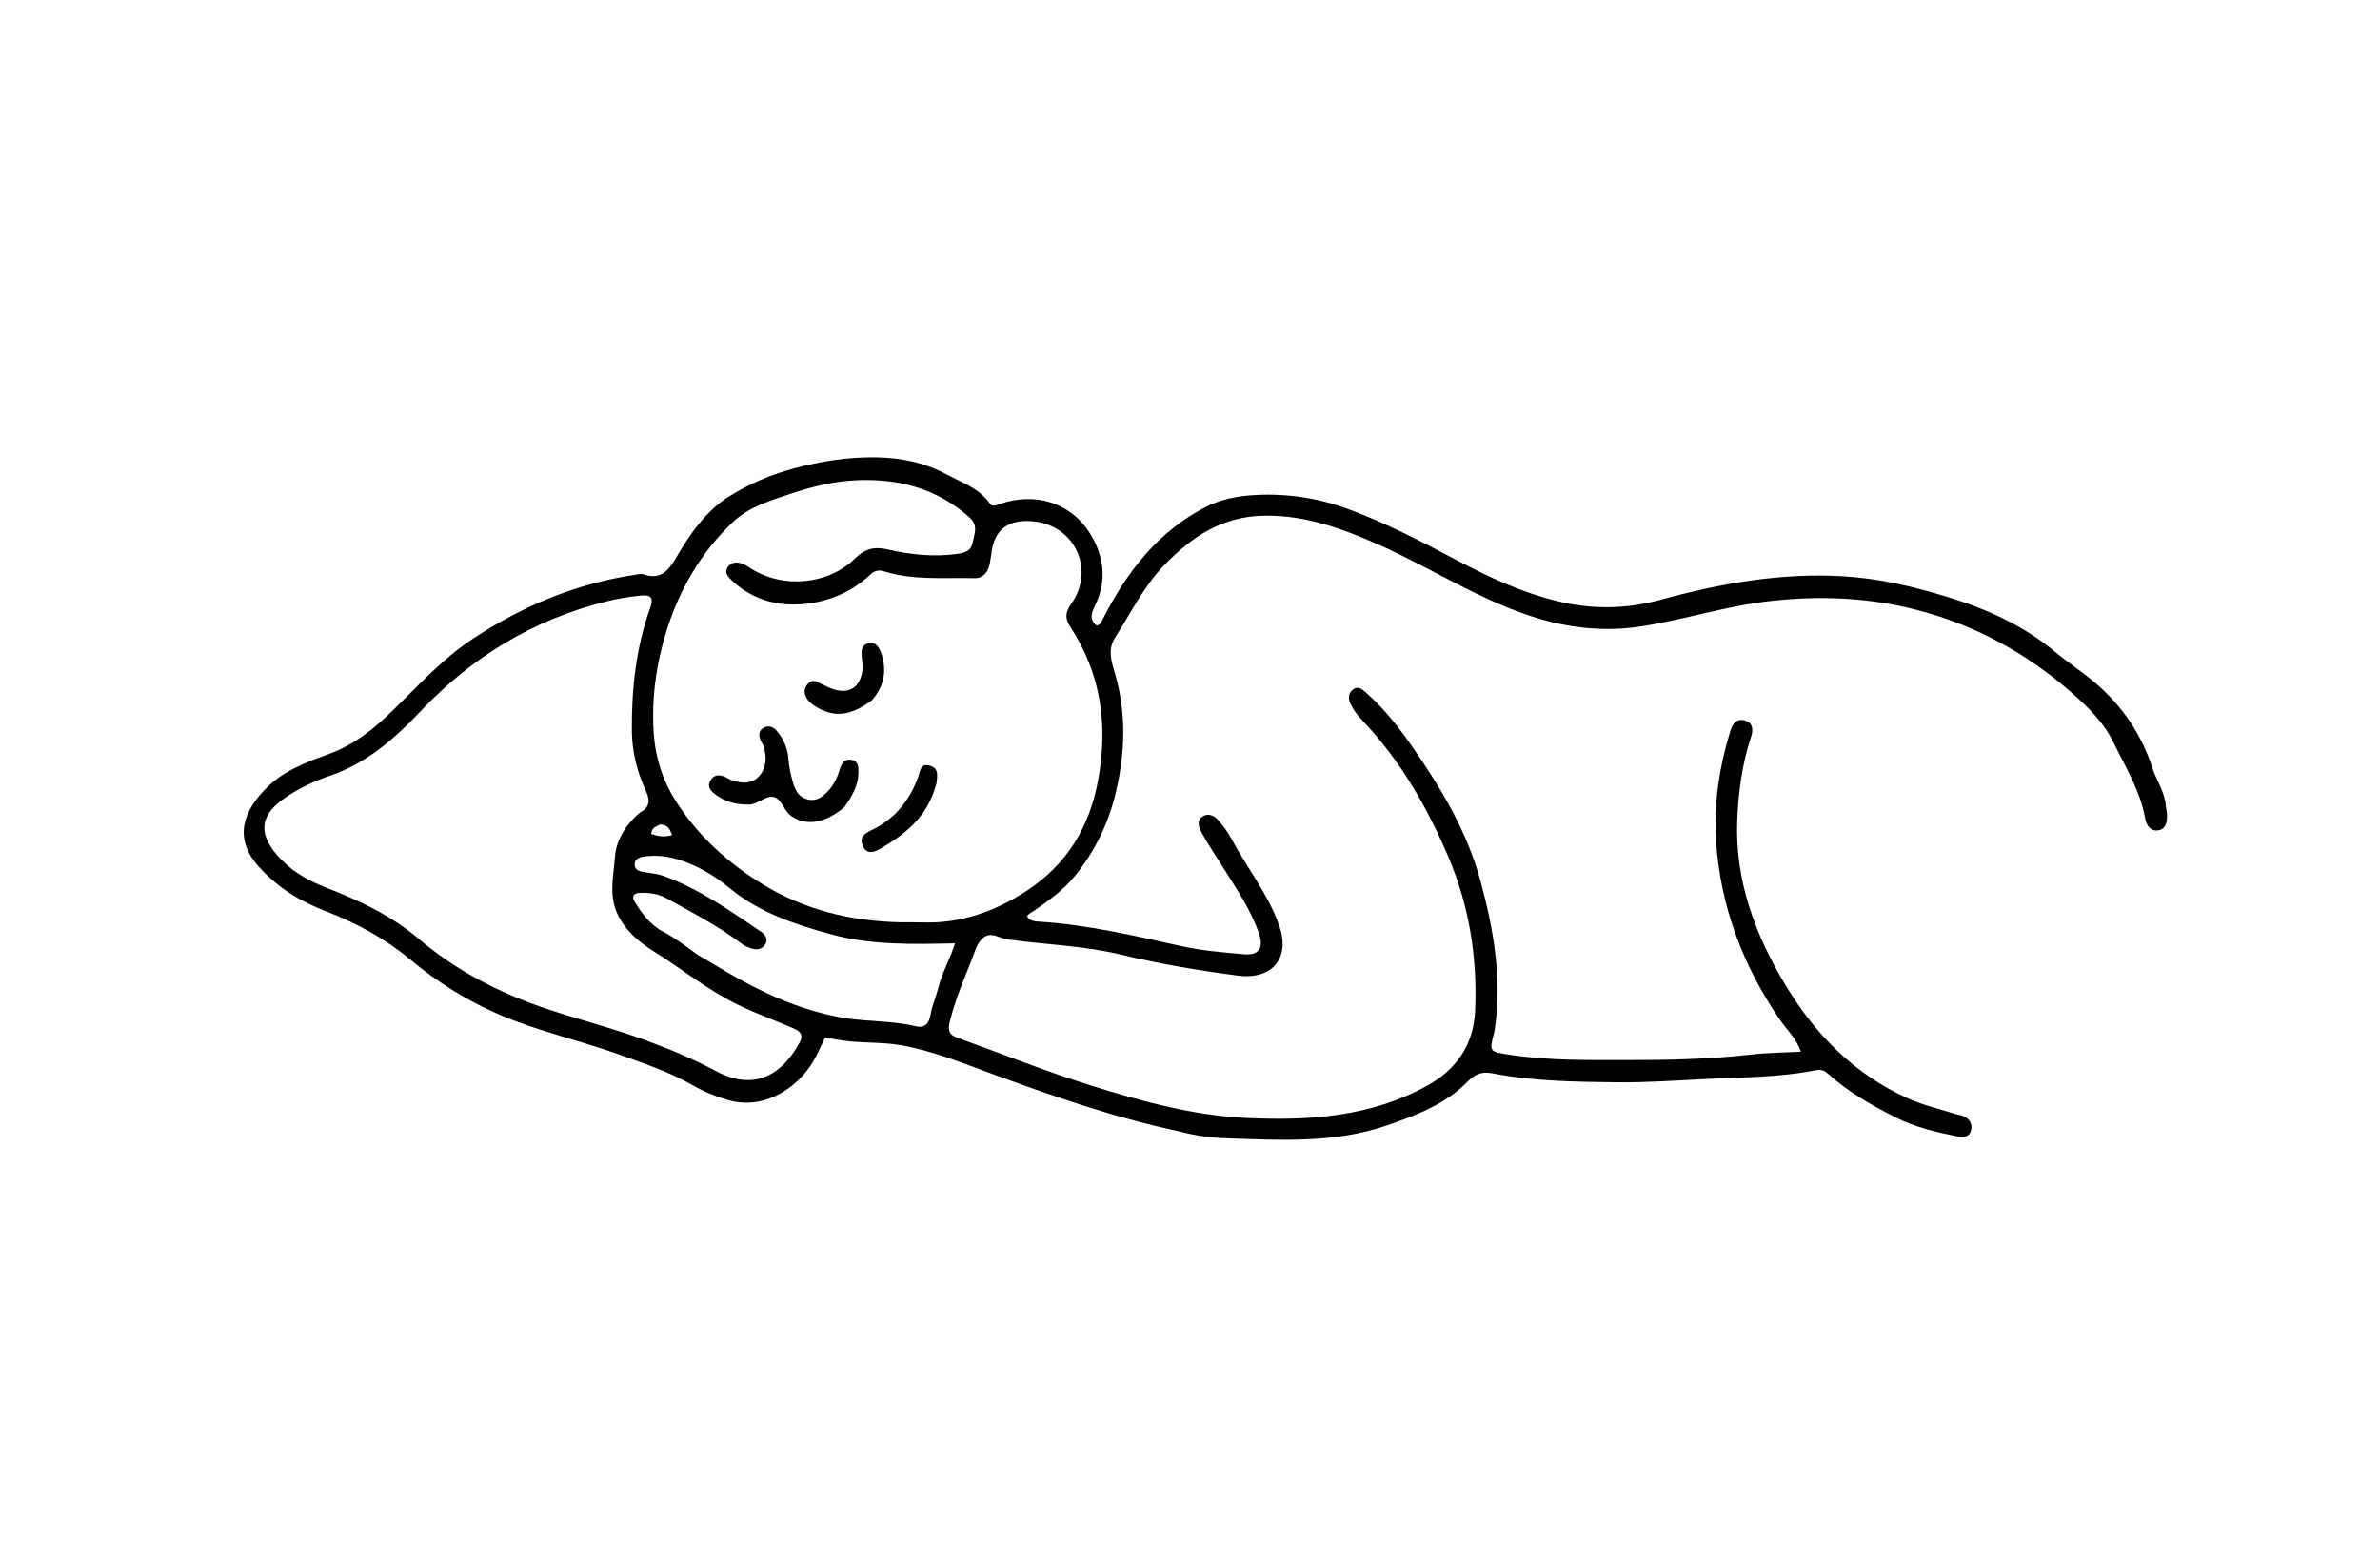
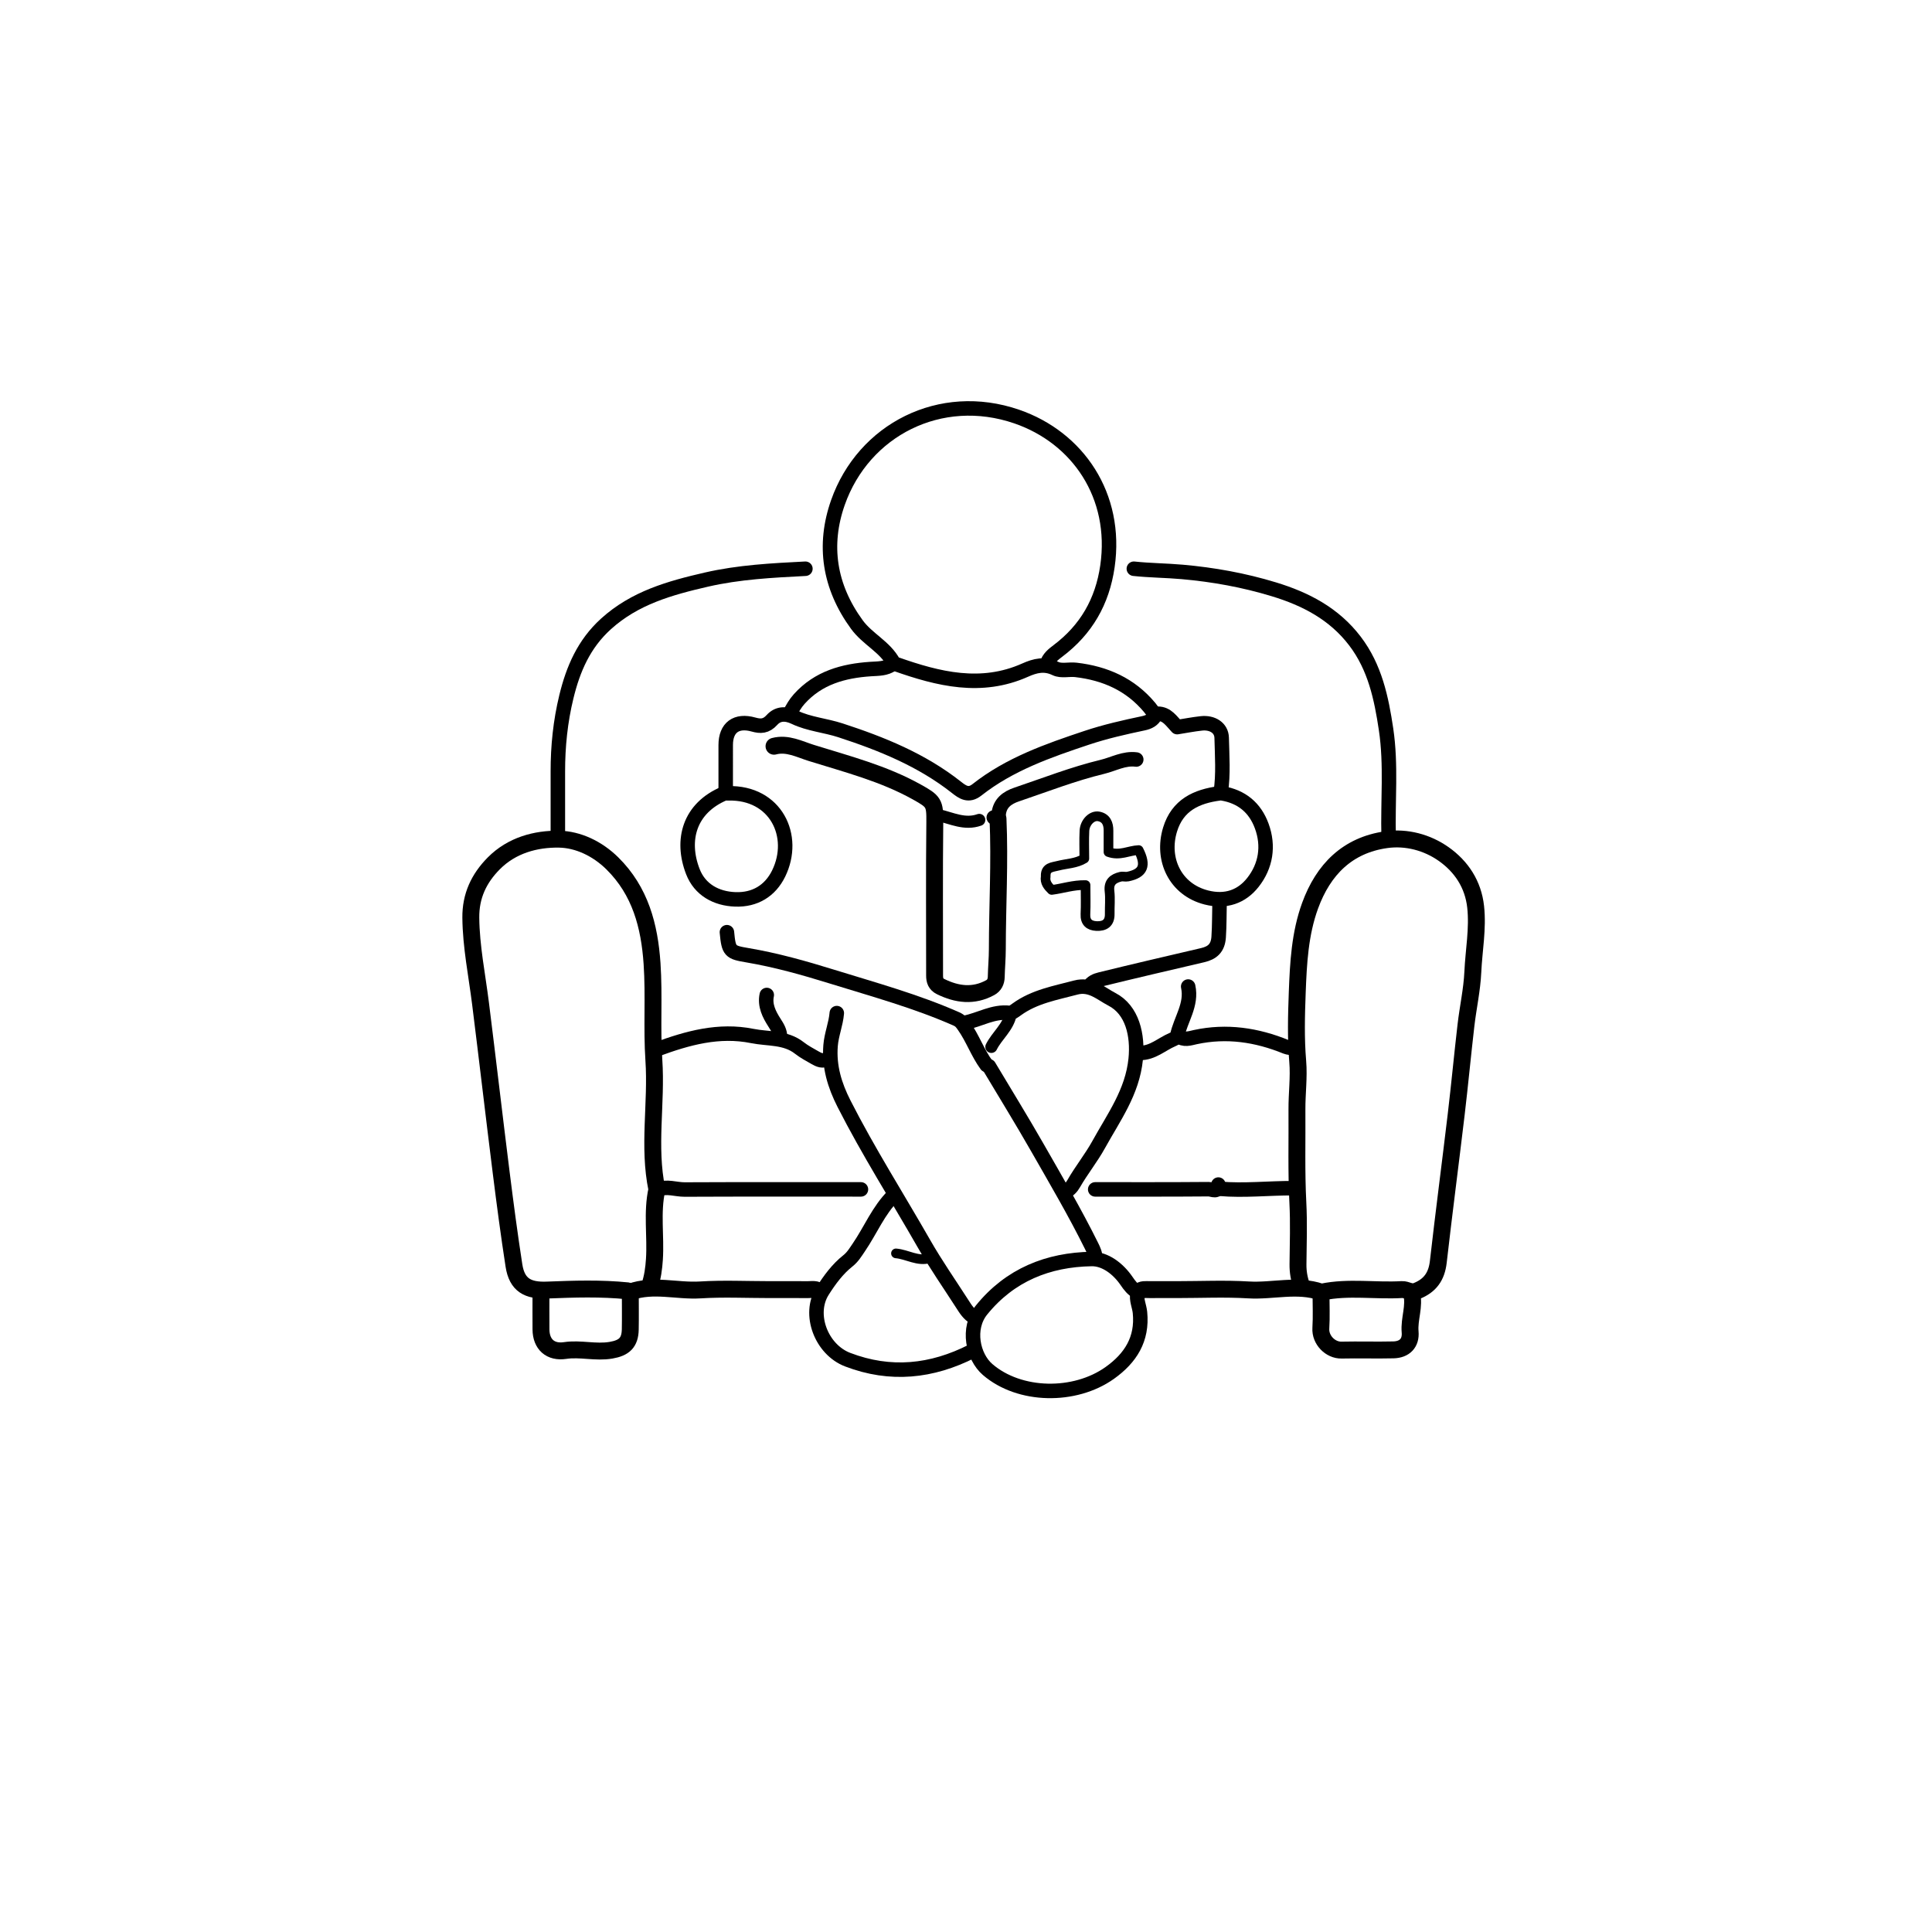
- <svg xmlns="http://www.w3.org/2000/svg" version="1.1" id="Layer_1" x="0px" y="0px" width="100%" viewBox="0 0 1024 672" enable-background="new 0 0 1024 672" xml:space="preserve">
-   <path fill="#000000" opacity="1" stroke="none" d=" M507.358,486.845   C479.203,480.855 452.529,471.531 425.96,461.77   C413.505,457.194 401.183,452.189 387.937,449.824   C378.692,448.174 369.326,449.098 360.157,447.351   C358.538,447.042 356.898,446.847 354.973,446.555   C353.743,449.102 352.519,451.615 351.313,454.137   C345.693,465.886 330.584,478.389 313.102,473.337   C307.818,471.809 302.717,469.672 297.965,466.959   C287.785,461.148 276.745,457.478 265.807,453.567   C248.928,447.531 231.339,443.709 214.777,436.579   C200.708,430.522 188.02,422.486 176.329,412.76   C165.463,403.721 153.203,397.121 140.119,392.082   C129.061,387.824 119.49,381.986 111.381,372.978   C100.044,360.383 104.872,348.381 115.528,338.229   C122.929,331.177 132.558,327.729 141.868,324.315   C152.382,320.461 160.605,313.861 168.418,306.278   C179.731,295.298 190.295,283.506 203.636,274.738   C225.083,260.64 248.213,250.976 273.702,247.259   C274.683,247.116 275.797,246.777 276.657,247.078   C283.976,249.642 287.407,245.958 290.937,239.914   C296.872,229.752 303.634,219.868 313.93,213.47   C322.557,208.11 331.847,204.163 341.768,201.52   C353.264,198.456 364.829,196.64 376.715,196.795   C387.505,196.936 397.829,199.014 407.392,204.195   C413.922,207.732 421.273,210.03 425.804,216.593   C427.042,218.386 428.737,217.364 430.329,216.818   C445.193,211.716 460.565,216.133 468.903,229.417   C474.816,238.837 476.479,249.539 471.254,260.328   C469.821,263.288 468.311,266.464 471.842,269.199   C473.667,268.765 474.023,267.289 474.707,265.955   C484.923,246.041 498.132,228.865 518.515,218.277   C525.154,214.829 532.384,213.452 539.667,213.032   C553.411,212.24 566.857,214.205 579.845,218.971   C595.821,224.834 610.874,232.634 625.87,240.589   C640.573,248.389 655.609,255.446 671.975,259.12   C686.164,262.305 700.271,261.969 714.333,258.123   C740.13,251.068 766.268,246.371 793.165,247.987   C808.506,248.909 823.342,252.387 838.043,256.912   C854.934,262.113 870.678,269.165 884.334,280.595   C889.944,285.29 896.162,289.266 901.709,294.028   C913.189,303.883 921.418,316.077 926.099,330.501   C927.89,336.019 931.448,340.903 931.888,346.893   C931.985,348.217 932.381,349.528 932.391,350.847   C932.412,353.607 931.995,356.578 928.878,357.242   C925.384,357.987 923.491,355.211 923.003,352.378   C920.925,340.289 914.467,330.076 909.255,319.341   C905.177,310.941 898.563,304.453 891.704,298.404   C872.059,281.078 849.706,268.826 824.148,262.308   C803.703,257.093 783.235,256.308 762.336,258.552   C743.234,260.602 724.986,266.608 706.135,269.533   C689.842,272.062 673.849,270.184 657.99,264.902   C635.057,257.263 614.914,243.994 593.044,234.316   C577.567,227.468 561.777,221.669 544.156,221.899   C525.9,222.136 512.703,230.946 500.8,243.317   C492.028,252.434 486.58,263.731 479.847,274.2   C476.385,279.584 478.237,284.721 479.737,289.888   C484.592,306.616 484.139,323.291 480.282,340.157   C477.136,353.911 471.239,366.165 462.377,377.059   C457.382,383.199 450.958,387.68 444.556,392.161   C443.622,392.814 442.483,393.134 441.909,394.326   C443.16,396.41 445.285,396.487 447.153,396.605   C467.982,397.925 488.189,402.676 508.476,407.183   C517.193,409.12 526.219,409.808 535.144,410.617   C541.445,411.188 543.816,408.088 541.774,401.996   C538.252,391.49 531.946,382.391 526.133,373.096   C523.044,368.156 519.718,363.364 516.981,358.21   C515.763,355.916 514.707,353.215 517.289,351.451   C520.155,349.493 522.779,351.208 524.677,353.526   C526.57,355.838 528.399,358.277 529.799,360.903   C536.505,373.483 545.639,384.699 550.404,398.382   C555.268,412.349 547.373,421.729 532.578,419.803   C515.753,417.614 499.02,414.806 482.568,410.845   C466.306,406.93 449.689,406.502 433.276,404.212   C429.897,403.741 426.286,400.62 422.835,403.721   C420.025,406.246 419.272,410.079 417.933,413.405   C414.402,422.177 410.71,430.917 408.53,440.179   C407.821,443.192 408.366,445.292 411.607,446.452   C431.03,453.404 450.198,461.161 469.881,467.263   C491.455,473.95 513.33,480.005 536.13,481.076   C563.144,482.346 589.703,480.646 614.062,467.178   C626.593,460.249 634.02,449.568 634.662,435.088   C635.677,412.205 632.207,390.029 623.186,368.8   C613.946,347.054 602.3,326.894 585.865,309.703   C583.937,307.686 582.204,305.312 581.023,302.801   C580.038,300.708 580.014,298.064 582.39,296.515   C584.533,295.118 586.177,296.687 587.681,298.005   C595.75,305.076 602.287,313.559 608.306,322.28   C620.327,339.697 631.152,357.889 636.82,378.53   C642.618,399.642 646.337,421.034 643.112,443.061   C643.016,443.717 642.843,444.364 642.676,445.008   C640.702,452.646 641.209,452.575 648.839,453.766   C665.554,456.376 682.424,456.179 699.159,456.17   C717.242,456.161 735.428,455.839 753.491,453.782   C760.401,452.995 767.397,452.958 774.846,452.553   C772.859,446.778 768.69,443.052 765.675,438.639   C749.734,415.311 740.082,389.6 738.321,361.491   C737.334,345.743 739.762,329.96 744.434,314.697   C745.438,311.415 747.197,309.004 750.817,310.058   C754.32,311.077 754.352,314.241 753.397,317.11   C749.525,328.737 747.926,340.815 747.45,352.904   C746.422,379.04 755.241,402.533 768.582,424.517   C781.386,445.617 798.261,462.5 821.016,472.707   C827.651,475.684 834.9,477.293 841.874,479.51   C842.822,479.811 843.87,479.857 844.762,480.264   C847.317,481.431 848.724,483.487 848.087,486.283   C847.415,489.229 844.861,489.535 842.487,489.061   C833.181,487.202 823.913,485.09 815.392,480.729   C805.163,475.494 795.161,469.863 786.555,462.1   C785.118,460.804 783.577,460.069 781.563,460.473   C765.336,463.731 748.825,463.529 732.407,464.39   C719.963,465.042 707.496,465.883 695.05,465.721   C677.432,465.492 659.749,465.292 642.354,461.908   C637.839,461.03 634.898,461.909 631.463,465.419   C621.915,475.178 609.339,479.94 596.692,484.294   C574.092,492.075 550.737,490.583 527.454,489.815   C520.796,489.595 514.212,488.669 507.358,486.845  M387.54,396.872   C390.703,396.89 393.869,396.834 397.03,396.938   C413.444,397.481 428.262,392.122 441.646,383.379   C458.708,372.234 468.664,356.321 472.428,335.906   C476.828,312.035 473.792,290.005 460.437,269.629   C458.192,266.203 458.321,263.438 460.718,260.11   C471.43,245.241 462.577,225.91 444.269,224.307   C434.812,223.479 428.464,227.018 426.801,236.506   C426.428,238.633 426.225,240.795 425.762,242.901   C425.006,246.332 422.937,248.874 419.317,248.788   C406.252,248.478 393.037,249.819 380.257,245.83   C377.894,245.093 376.128,245.687 374.374,247.326   C366.42,254.755 356.751,258.844 346.136,259.884   C334.469,261.027 323.678,258.083 314.857,249.767   C313.228,248.231 311.573,246.365 313.019,244.13   C314.591,241.702 317.247,241.726 319.751,242.707   C320.975,243.186 322.072,244.004 323.2,244.711   C337.063,253.404 356.341,251.666 367.947,240.248   C371.948,236.312 375.895,235.087 381.395,236.328   C391.477,238.603 401.716,239.846 412.109,238.296   C415.125,237.847 417.728,237.091 418.416,233.711   C419.187,229.919 421.068,226.166 417.138,222.65   C403.318,210.286 386.932,205.921 368.836,206.639   C358.949,207.032 349.361,209.412 340.101,212.506   C331.492,215.384 322.34,218.086 315.588,224.419   C301.717,237.43 292.272,253.691 286.719,271.631   C282.362,285.705 280.252,300.502 281.259,315.481   C281.964,325.95 284.996,335.542 290.624,344.484   C300.255,359.785 313.528,371.604 328.551,380.75   C346.065,391.412 365.854,396.418 387.54,396.872  M275.249,349.733   C279.351,347.515 279.925,344.745 277.901,340.365   C274.114,332.17 271.908,323.433 271.853,314.307   C271.744,296.425 273.616,278.838 279.648,261.849   C281.348,257.062 280.32,255.784 275.151,256.333   C270.533,256.823 265.903,257.569 261.395,258.675   C229.83,266.423 203.181,282.538 180.899,306.109   C169.867,317.779 157.917,328.295 142.374,333.652   C135.407,336.053 128.805,339.064 122.713,343.246   C112.119,350.518 110.885,358.087 119.022,367.723   C124.632,374.367 131.848,378.639 139.903,381.778   C154.204,387.351 168.144,393.784 179.929,403.809   C196.553,417.951 215.547,427.621 236.071,434.415   C249.95,439.009 264.138,442.623 277.889,447.685   C288.212,451.486 298.31,455.678 308.005,460.882   C324.125,469.533 336.178,463.001 344.014,448.664   C345.56,445.836 344.914,444.055 341.533,442.582   C333.462,439.067 325.171,436.126 317.224,432.231   C304.273,425.884 293.185,416.77 281.051,409.234   C274.706,405.293 269.016,400.385 265.652,393.268   C261.823,385.169 264.043,376.587 264.598,368.582   C265.054,361.998 268.953,355.031 275.249,349.733  M299.864,410.648   C304.002,413.11 308.13,415.591 312.28,418.032   C327.564,427.022 343.579,434.362 361.074,437.696   C371.97,439.772 383.265,439.012 394.144,441.641   C398.448,442.681 399.864,439.654 400.42,436.391   C401.1,432.408 402.811,428.778 403.765,424.93   C405.39,418.374 408.887,412.508 410.889,405.935   C392.638,406.305 374.862,406.805 357.466,402.013   C342.035,397.763 326.934,392.812 314.279,382.447   C309.622,378.633 304.621,375.226 299.203,372.725   C292.874,369.804 286.146,367.714 278.982,368.383   C276.571,368.608 273.268,368.739 273.098,371.794   C272.917,375.06 276.321,375.149 278.679,375.497   C280.989,375.839 283.267,376.113 285.485,376.918   C300.79,382.466 313.935,391.787 327.256,400.796   C328.999,401.975 330.397,403.746 329.487,405.837   C328.428,408.274 326.01,408.94 323.551,408.214   C321.836,407.708 320.113,406.877 318.687,405.803   C308.678,398.261 297.578,392.539 286.671,386.505   C283.112,384.536 279.111,384.028 275.063,384.24   C272.501,384.374 271.758,385.865 273.028,387.944   C276.168,393.083 279.697,397.936 285.206,400.842   C290.225,403.489 294.731,406.895 299.864,410.648  M284.012,354.761   C282.356,355.641 280.302,356.155 280.209,358.81   C283.129,359.916 285.894,360.3 289.11,359.377   C288.309,356.831 287.402,354.886 284.012,354.761  z" />
-   <path fill="#000000" opacity="1" stroke="none" d=" M363.305,347.276   C355.201,354.229 347.123,355.488 340.742,351.388   C337.244,349.14 336.438,343.747 332.816,342.953   C329.483,342.222 326.186,346.175 322.118,346.215   C316.931,346.266 312.224,345.134 308.036,342.05   C305.904,340.48 304.029,338.613 305.698,335.797   C307.257,333.165 309.725,333.227 312.252,334.453   C312.998,334.815 313.686,335.322 314.46,335.595   C318.963,337.187 323.58,337.648 326.912,333.634   C329.977,329.942 329.893,325.352 328.456,320.867   C328.207,320.09 327.604,319.432 327.277,318.671   C326.418,316.663 326.312,314.588 328.319,313.315   C330.416,311.983 332.569,312.582 334.139,314.434   C337.12,317.953 338.961,322.017 339.241,326.669   C339.453,330.182 340.28,333.563 341.239,336.917   C342.194,340.252 343.816,343.105 347.504,344.004   C351.48,344.973 354.122,342.79 356.577,340.069   C358.994,337.392 360.365,334.183 361.399,330.84   C362.18,328.311 363.396,326.479 366.266,326.959   C369.327,327.471 369.352,329.968 369.336,332.397   C369.298,338.021 366.646,342.599 363.305,347.276  z" />
-   <path fill="#000000" opacity="1" stroke="none" d=" M375.23,301.247   C366.047,308.136 358.943,308.915 351.074,304.115   C349.068,302.89 347.227,301.465 346.453,299.081   C345.817,297.119 346.425,295.485 347.778,294.06   C349.191,292.574 350.736,292.935 352.335,293.741   C353.967,294.563 355.591,295.416 357.281,296.103   C365.044,299.262 370.403,296.036 371.11,287.739   C371.234,286.282 370.931,284.788 370.808,283.312   C370.582,280.59 370.27,277.541 373.695,276.781   C377.042,276.038 378.431,278.897 379.251,281.396   C381.597,288.545 380.462,295.16 375.23,301.247  z" />
-   <path fill="#000000" opacity="1" stroke="none" d=" M402.078,339.786   C398.137,352.083 389.07,359.226 378.839,365.163   C376.354,366.605 372.974,368.056 371.218,363.989   C369.692,360.454 371.706,358.786 374.928,357.252   C384.844,352.532 391.348,344.579 395.052,334.312   C395.976,331.751 395.937,328.205 400.253,329.533   C403.96,330.674 403.265,333.764 403,336.534   C402.907,337.509 402.475,338.451 402.078,339.786  z" />
+ <svg xmlns="http://www.w3.org/2000/svg" version="1.1" id="Layer_1" x="0px" y="0px" width="100%" viewBox="0 0 800 800" enable-background="new 0 0 800 800" xml:space="preserve">
+   <path fill="none" opacity="1" stroke="#000000" stroke-linecap="round" stroke-linejoin="round" stroke-width="6" d=" M433.5,275   C434.189,272.503 436.176,270.951 438.038,269.55   C449.784,260.706 456.452,249.114 458.569,234.51   C462.811,205.24 446.283,181.185 421.004,172.489   C389.421,161.624 357.578,177.966 346.973,208.079   C340.75,225.748 343.349,242.919 354.821,258.631   C359.263,264.715 366.464,267.791 370.024,274.487   C370.167,274.755 370.653,274.871 371.002,274.995   C388.582,281.198 406.261,285.612 424.491,277.48   C428.645,275.628 432.531,274.651 437.076,276.843   C439.474,277.999 442.646,277.054 445.513,277.389   C457.684,278.813 468.068,283.398 476.049,292.959   C476.92,294.003 477.604,295.518 479.5,295.536   C483.229,295.572 484.991,298.496 487.441,301.085   C490.515,300.601 493.993,299.915 497.504,299.534   C502.003,299.045 505.777,301.373 505.87,305.503   C506.04,312.99 506.607,320.521 505.5,328  " />
+   <path fill="none" opacity="1" stroke="#000000" stroke-linecap="round" stroke-linejoin="round" stroke-width="7" d=" M269,532.5   C270.247,528.939 270.727,525.224 270.975,521.498   C271.619,511.845 269.861,502.104 272,492.5   C268.302,474.756 271.957,456.837 270.751,438.983   C269.856,425.729 270.907,412.325 270.002,399   C268.944,383.397 265.148,368.927 253.525,357.475   C247.352,351.392 239.345,347.606 231.492,347.482   C221.891,347.33 211.959,349.956 204.484,357.484   C198.27,363.742 194.864,371.025 194.954,380   C195.075,391.989 197.495,403.685 198.974,415.503   C201.894,438.826 204.603,462.175 207.525,485.497   C209.135,498.348 210.834,511.192 212.81,523.991   C214.075,532.19 218.606,534.499 226.507,534.188   C237.643,533.748 248.848,533.379 259.998,534.517   C260.345,534.552 260.745,535.055 260.989,534.968   C270.562,531.57 280.334,534.734 290.008,534.129   C299.471,533.537 309,534 318.5,534   C323.833,534 329.167,533.976 334.5,534.014   C336.214,534.026 338.059,533.54 339.5,535  " />
+   <path fill="none" opacity="1" stroke="#000000" stroke-linecap="round" stroke-linejoin="round" stroke-width="7" d=" M539,532.5   C537.924,529.596 537.435,526.623 537.469,523.5   C537.56,515.001 537.856,506.482 537.417,498.004   C536.752,485.165 537.137,472.333 537.038,459.5   C536.987,452.835 537.921,446.117 537.36,439.512   C536.552,429.986 536.803,420.471 537.16,411.006   C537.617,398.872 538.241,386.635 542.493,374.997   C547.958,360.041 557.963,349.934 574.027,347.691   C582.397,346.522 590.986,348.809 597.867,353.688   C605.104,358.818 610.011,366.134 611.033,375.496   C612.024,384.568 610.276,393.502 609.865,402.494   C609.528,409.857 607.881,417.153 607.027,424.503   C605.596,436.825 604.438,449.179 602.976,461.497   C600.563,481.841 597.889,502.154 595.569,522.508   C594.883,528.526 592.191,532.37 586.54,534.6   C584.16,535.539 582.535,533.869 580.499,533.988   C569.509,534.632 558.441,532.725 547.499,534.996   C547.339,535.029 547.151,535.045 547.002,534.994   C537.101,531.618 526.999,534.732 516.992,534.129   C507.194,533.538 497.333,534 487.5,534   C483.667,534 479.833,533.99 476,534.005   C474.434,534.011 472.781,533.681 471.5,535  " />
+   <path fill="none" opacity="1" stroke="#000000" stroke-linecap="round" stroke-linejoin="round" stroke-width="6" d=" M575,346.5   C574.614,331.668 576.141,316.766 573.937,302.009   C572.001,289.051 569.345,276.327 561.06,265.454   C552.427,254.124 540.649,248.032 527.492,244.025   C515.105,240.254 502.461,237.962 489.516,236.819   C482.842,236.23 476.151,236.212 469.5,235.5  " />
+   <path fill="none" opacity="1" stroke="#000000" stroke-linecap="round" stroke-linejoin="round" stroke-width="6" d=" M333.5,235.5   C319.746,236.202 305.989,236.898 292.501,240.004   C277.466,243.466 262.859,247.512 250.889,258.377   C241.742,266.68 237.313,277.048 234.525,288.506   C232.049,298.676 230.983,309.032 230.997,319.5   C231.01,328.5 231,337.5 231,346.5  " />
+   <path fill="none" opacity="1" stroke="#000000" stroke-linecap="round" stroke-linejoin="round" stroke-width="7" d=" M320.5,309   C326.039,307.522 331.112,310.267 335.917,311.765   C350.706,316.375 365.811,320.249 379.556,327.9   C386.683,331.867 387.169,332.451 387.08,340.501   C386.844,361.665 387.004,382.833 386.994,404   C386.993,405.99 387.504,407.55 389.488,408.524   C396.274,411.857 403.088,412.726 409.989,408.98   C411.692,408.056 412.481,406.513 412.524,404.501   C412.607,400.665 412.973,396.833 412.976,393   C412.991,374.999 414.05,357.004 413.25,339  " />
+   <path fill="none" opacity="1" stroke="#000000" stroke-linecap="round" stroke-linejoin="round" stroke-width="6" d=" M300.5,328   C300.5,321.5 300.496,315 300.501,308.5   C300.506,301.265 304.877,298.019 311.997,300.011   C314.929,300.831 317.197,300.834 319.644,298.13   C322.008,295.518 325.147,295.151 329.101,297.038   C334.979,299.843 341.75,300.372 348.027,302.418   C365.167,308.003 381.692,314.706 396.006,325.992   C398.6,328.037 401.054,329.795 404.538,327.048   C418.028,316.412 433.974,310.849 450,305.5   C457.689,302.933 465.577,301.155 473.496,299.482   C475.608,299.035 477.516,298.142 478.5,296  " />
+   <path fill="none" opacity="1" stroke="#000000" stroke-linecap="round" stroke-linejoin="round" stroke-width="6" d=" M300,328.5   C285.443,334.579 281.819,347.84 286.911,360.937   C289.811,368.398 296.527,372.135 304.503,372.413   C312.562,372.695 318.902,368.895 322.42,361.711   C329.985,346.26 321.276,327.982 301.5,328.499   C301.333,328.504 301.167,328.5 301,328.5  " />
+   <path fill="none" opacity="1" stroke="#000000" stroke-linecap="round" stroke-linejoin="round" stroke-width="6" d=" M301,386   C301.745,393.985 302.247,394.317 309.493,395.544   C321.398,397.559 332.985,400.827 344.529,404.405   C361.863,409.779 379.374,414.563 396.033,421.925   C397.637,422.634 398.211,423.475 399.189,424.867   C402.793,429.993 404.826,435.968 408.5,441  " />
+   <path fill="none" opacity="1" stroke="#000000" stroke-linecap="round" stroke-linejoin="round" stroke-width="6" d=" M471,535.5   C470.453,538.277 471.776,540.813 472.043,543.496   C473.14,554.523 468.15,562.367 459.51,568.514   C445.055,578.798 422.194,578.513 408.939,567.071   C402.791,561.764 400.31,550.003 406.433,542.445   C418.241,527.869 433.99,521.625 452.005,521.324   C457.573,521.231 462.984,525.288 466.523,530.484   C467.72,532.241 469.024,533.976 471,535  " />
+   <path fill="none" opacity="1" stroke="#000000" stroke-linecap="round" stroke-linejoin="round" stroke-width="4" d=" M433,363   C432.593,365.397 433.951,366.992 435.5,368.497   C439.993,367.94 444.376,366.384 449.5,366.494   C449.5,370.819 449.647,374.667 449.456,378.498   C449.288,381.867 451.05,383.304 454.002,383.454   C457.311,383.622 459.573,382.302 459.511,378.5   C459.459,375.334 459.79,372.133 459.425,369.009   C458.989,365.281 460.944,363.784 464.009,363.036   C464.952,362.805 466.036,363.171 466.994,362.972   C473.457,361.631 474.751,358.431 471.5,351.999   C467.485,352.149 463.656,354.544 459,352.814   C459,350.018 458.974,347.009 459.007,344   C459.04,341.066 458.051,338.673 454.988,338.062   C452.178,337.502 449.217,340.48 449.043,344.002   C448.854,347.826 449,351.667 449.001,355.503   C445.63,357.587 441.684,357.562 438.004,358.515   C435.777,359.092 433.017,359.104 433,362.5  " />
+   <path fill="none" opacity="1" stroke="#000000" stroke-linecap="round" stroke-linejoin="round" stroke-width="6" d=" M356.5,492.5   C332.167,492.5 307.833,492.446 283.5,492.558   C279.832,492.574 276.167,491.036 272.5,492.5  " />
+   <path fill="none" opacity="1" stroke="#000000" stroke-linecap="round" stroke-linejoin="round" stroke-width="7" d=" M224,535.5   C224,540.5 223.97,545.5 224.008,550.5   C224.055,556.684 227.935,560.138 233.996,559.224   C240.334,558.269 246.631,560.196 253.017,559.098   C258.368,558.178 260.874,556.035 260.98,550.5   C261.075,545.501 261,540.5 261,535.5  " />
+   <path fill="none" opacity="1" stroke="#000000" stroke-linecap="round" stroke-linejoin="round" stroke-width="7" d=" M547,535.5   C547,540.333 547.238,545.182 546.933,549.996   C546.627,554.814 550.871,559.145 555.501,559.042   C562.664,558.883 569.836,559.128 576.999,558.954   C581.603,558.843 584.307,556.119 583.9,551.509   C583.424,546.104 585.906,540.883 584.5,535.5  " />
+   <path fill="none" opacity="1" stroke="#000000" stroke-linecap="round" stroke-linejoin="round" stroke-width="6" d=" M505,373.5   C504.875,378.335 504.946,383.163 504.622,388.008   C504.316,392.575 502.025,394.57 498.002,395.509   C483.83,398.819 469.652,402.106 455.52,405.581   C453.875,405.986 451.979,406.719 451,408.5  " />
+   <path fill="none" opacity="1" stroke="#000000" stroke-linecap="round" stroke-linejoin="round" stroke-width="6" d=" M370,495   C363.728,501.196 360.48,509.431 355.594,516.564   C354.215,518.578 353.111,520.495 351.08,522.101   C346.79,525.493 343.492,530.006 340.6,534.563   C334.496,544.181 340.082,558.823 350.998,563.005   C368.713,569.791 385.831,567.988 402.5,559.5  " />
+   <path fill="none" opacity="1" stroke="#000000" stroke-linecap="round" stroke-linejoin="round" stroke-width="6" d=" M505,328.5   C495.42,329.746 487.59,333.372 484.497,343.499   C480.737,355.809 486.645,368.328 499.471,371.615   C507.571,373.69 514.165,371.289 518.826,365.363   C524.125,358.626 525.525,350.374 522.452,342.017   C519.655,334.407 514.1,329.822 506,328.5  " />
+   <path fill="none" opacity="1" stroke="#000000" stroke-linecap="round" stroke-linejoin="round" stroke-width="6" d=" M470.5,314.5   C465.477,313.835 461.143,316.404 456.506,317.523   C444.383,320.447 432.781,325.004 420.995,328.984   C417.011,330.329 414.04,332.544 413.534,337.004   C413.371,338.439 412.68,338.685 411.5,338.5  " />
+   <path fill="none" opacity="1" stroke="#000000" stroke-linecap="round" stroke-linejoin="round" stroke-width="6" d=" M399.5,423.5   C405.693,422.287 411.327,418.607 418.01,419.415   C418.936,419.528 420.094,418.629 420.985,417.98   C428.306,412.642 437.004,411.173 445.477,408.915   C451.669,407.264 455.921,411.477 460.365,413.763   C468.917,418.162 471.258,428.665 470.271,438.527   C468.898,452.24 461.15,462.675 454.926,473.959   C451.854,479.528 447.789,484.546 444.626,490.072   C443.651,491.777 442.611,492.778 441,493.5  " />
+   <path fill="none" opacity="1" stroke="#000000" stroke-linecap="round" stroke-linejoin="round" stroke-width="6" d=" M346.5,419.5   C346.117,424.083 344.28,428.357 343.919,432.994   C343.243,441.656 345.629,449.438 349.48,457.01   C359.577,476.861 371.536,495.647 382.573,514.958   C387.476,523.538 393.158,531.672 398.506,539.996   C399.86,542.103 401.181,544.26 403.5,545.5  " />
+   <path fill="none" opacity="1" stroke="#000000" stroke-linecap="round" stroke-linejoin="round" stroke-width="6" d=" M409.5,441.5   C416.167,452.667 423.005,463.735 429.456,475.025   C437.189,488.56 445.099,502.004 452.021,515.989   C452.817,517.598 453.568,519.163 453.5,521  " />
+   <path fill="none" opacity="1" stroke="#000000" stroke-linecap="round" stroke-linejoin="round" stroke-width="6" d=" M342.5,438.5   C340.701,439.659 339.064,438.882 337.509,437.984   C335.307,436.713 333.013,435.528 331.029,433.963   C325.221,429.385 318.096,430.312 311.504,428.982   C297.673,426.193 284.768,429.804 272,434.5  " />
+   <path fill="none" opacity="1" stroke="#000000" stroke-linecap="round" stroke-linejoin="round" stroke-width="6" d=" M535.5,434   C534.5,433.833 533.427,433.846 532.511,433.473   C520.384,428.527 507.967,426.647 494.987,429.439   C492.731,429.924 490.21,430.891 488,429  " />
+   <path fill="none" opacity="1" stroke="#000000" stroke-linecap="round" stroke-linejoin="round" stroke-width="6" d=" M369.5,275   C366.794,276.99 363.645,276.83 360.503,277.04   C349.26,277.795 338.878,280.615 330.943,289.449   C329.268,291.312 328.126,293.362 327,295.5  " />
+   <path fill="none" opacity="1" stroke="#000000" stroke-linecap="round" stroke-linejoin="round" stroke-width="6" d=" M505,492.25   C515.175,493.13 525.332,491.97 535.5,492  " />
+   <path fill="none" opacity="1" stroke="#000000" stroke-linecap="round" stroke-linejoin="round" stroke-width="6" d=" M504.5,490.5   C504.63,494.093 501.854,492.406 500.499,492.417   C484.834,492.547 469.167,492.5 453.5,492.5  " />
+   <path fill="none" opacity="1" stroke="#000000" stroke-linecap="round" stroke-linejoin="round" stroke-width="6" d=" M492,408.5   C493.655,416.026 488.874,422.139 487.429,428.985   C487.299,429.598 486.234,430.157 485.489,430.474   C481.018,432.376 477.275,436.07 472,436  " />
+   <path fill="none" opacity="1" stroke="#000000" stroke-linecap="round" stroke-linejoin="round" stroke-width="6" d=" M317.5,412   C316.58,416.334 318.526,420.078 320.655,423.401   C321.937,425.402 323.038,427.137 323,429.5  " />
+   <path fill="none" opacity="1" stroke="#000000" stroke-linecap="round" stroke-linejoin="round" stroke-width="4" d=" M385,521   C380.023,522.504 375.703,519.41 371,519  " />
+   <path fill="none" opacity="1" stroke="#000000" stroke-linecap="round" stroke-linejoin="round" stroke-width="5" d=" M418.5,420   C417.423,425.442 412.848,428.811 410.5,433.5  " />
+   <path fill="none" opacity="1" stroke="#000000" stroke-linecap="round" stroke-linejoin="round" stroke-width="5" d=" M388.5,337.5   C394.092,338.801 399.504,341.633 405.5,339.5  " />
</svg>
